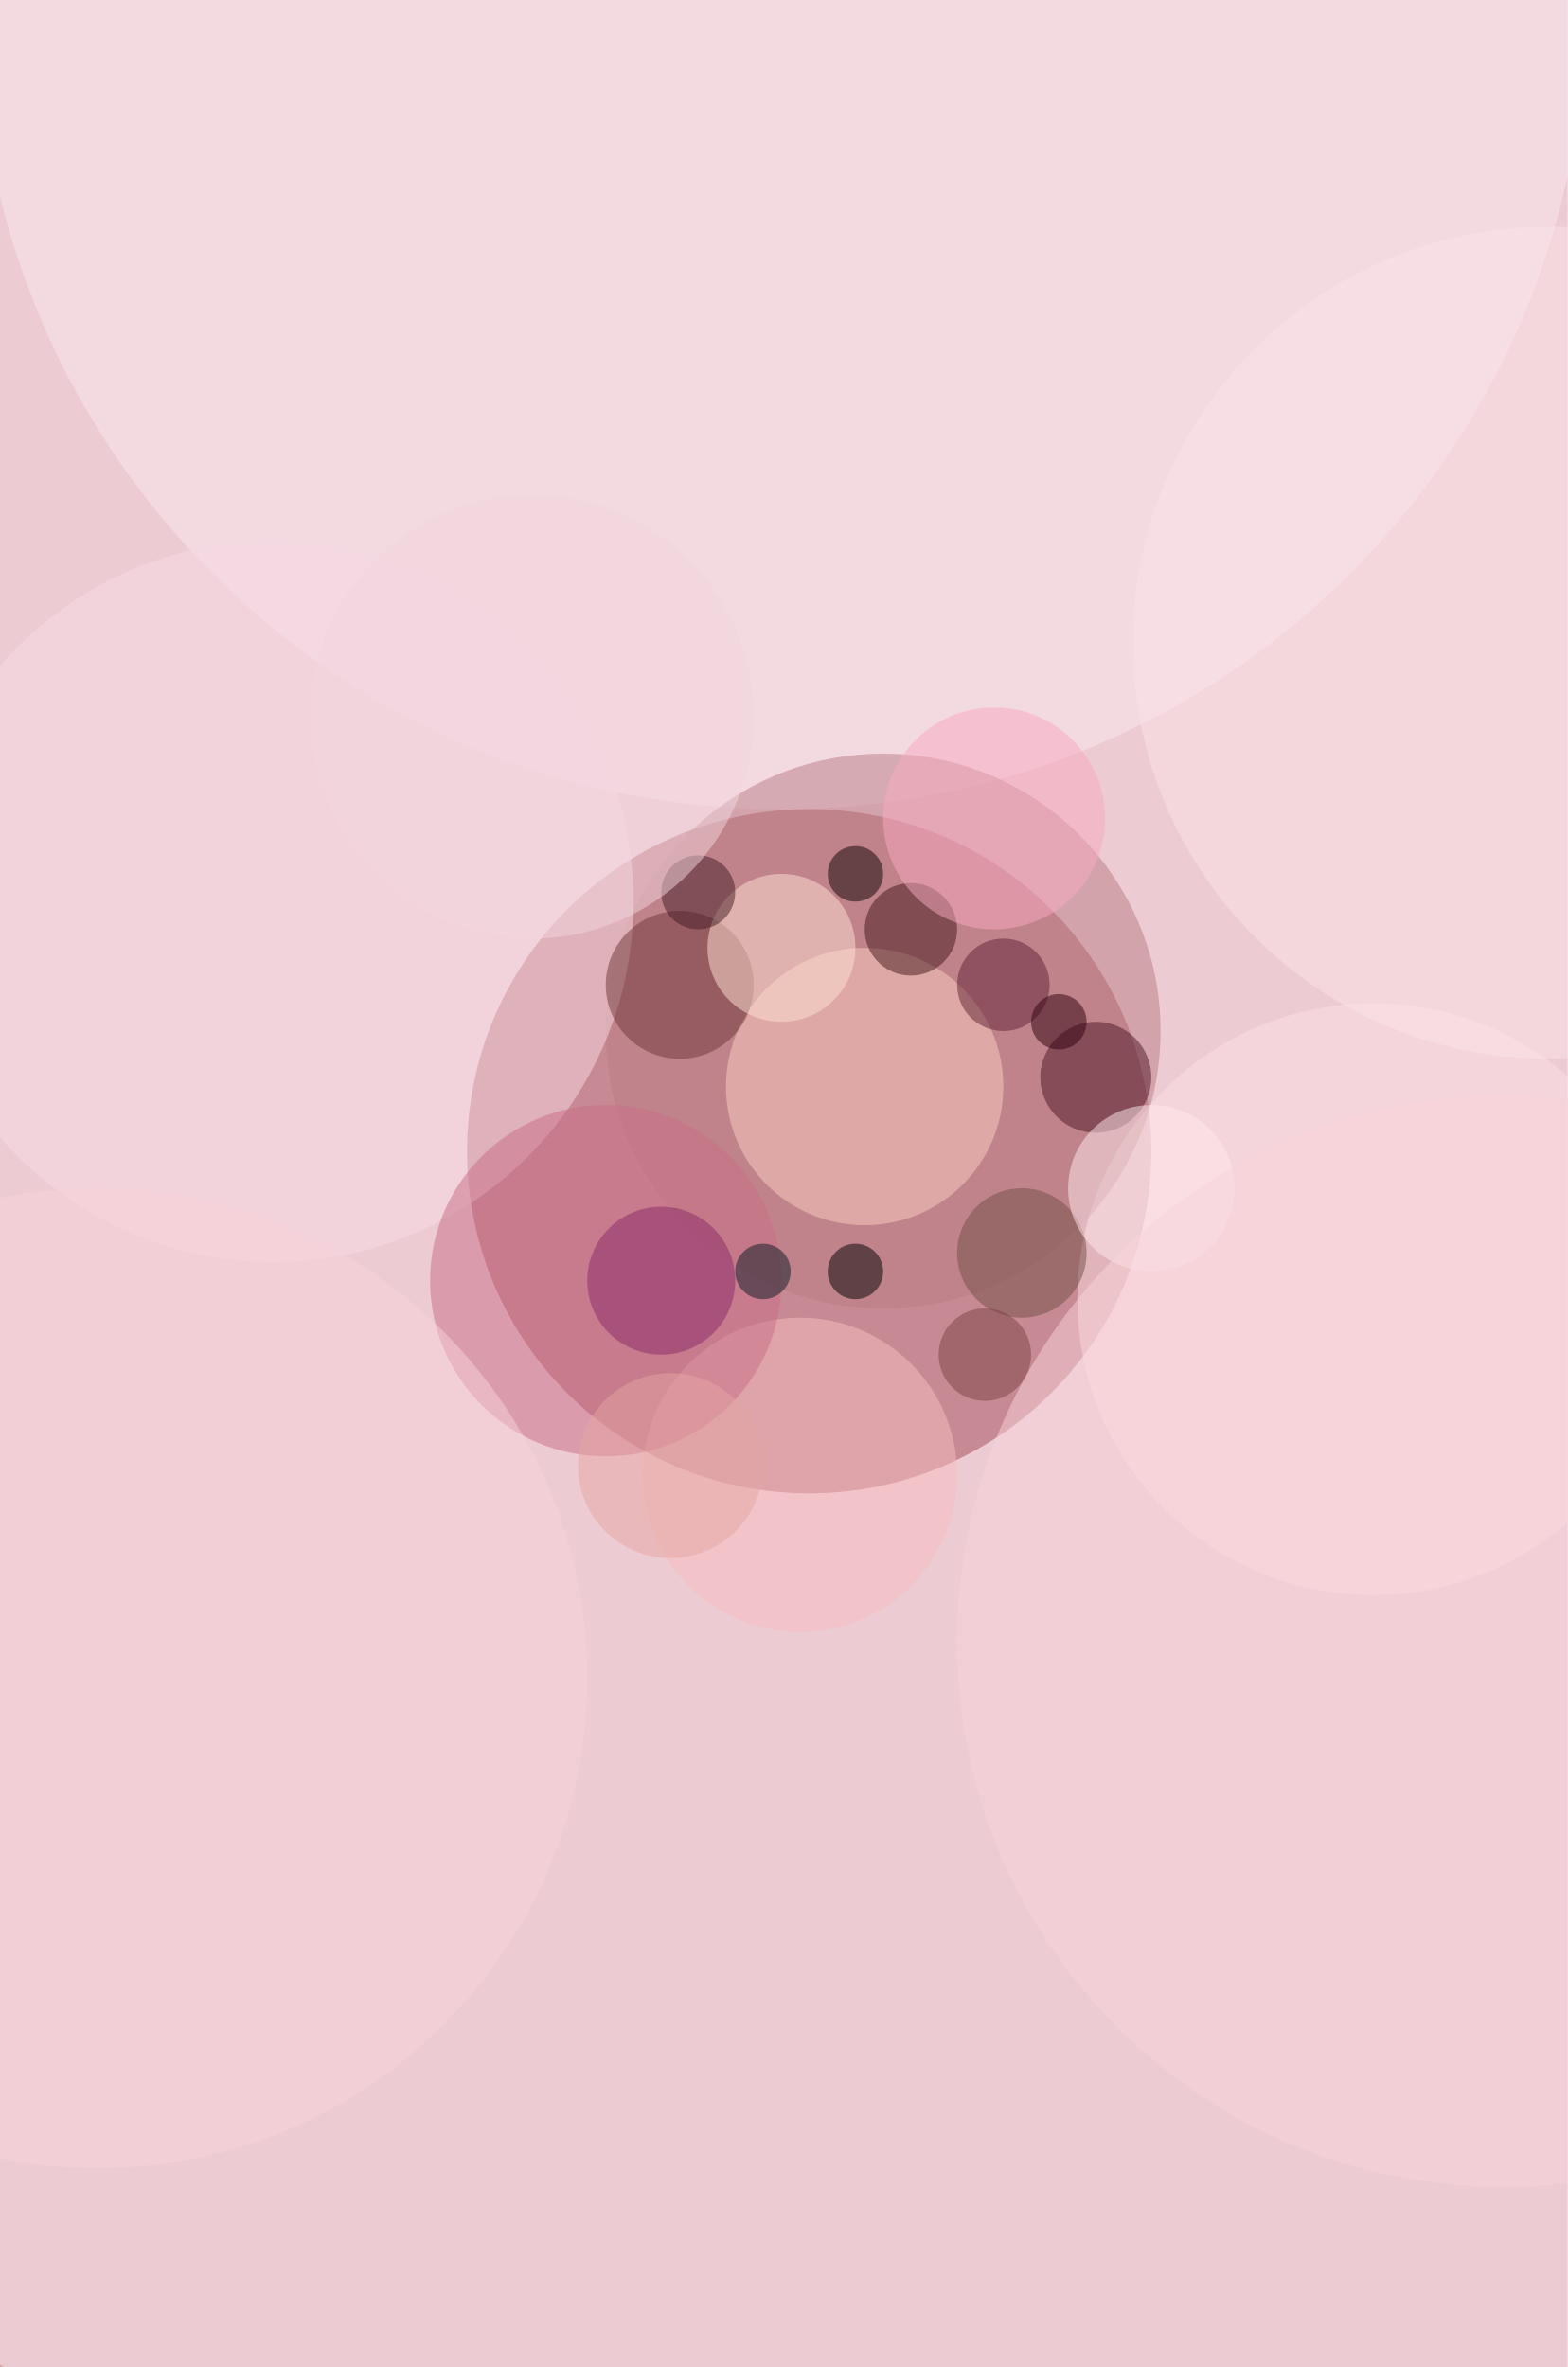
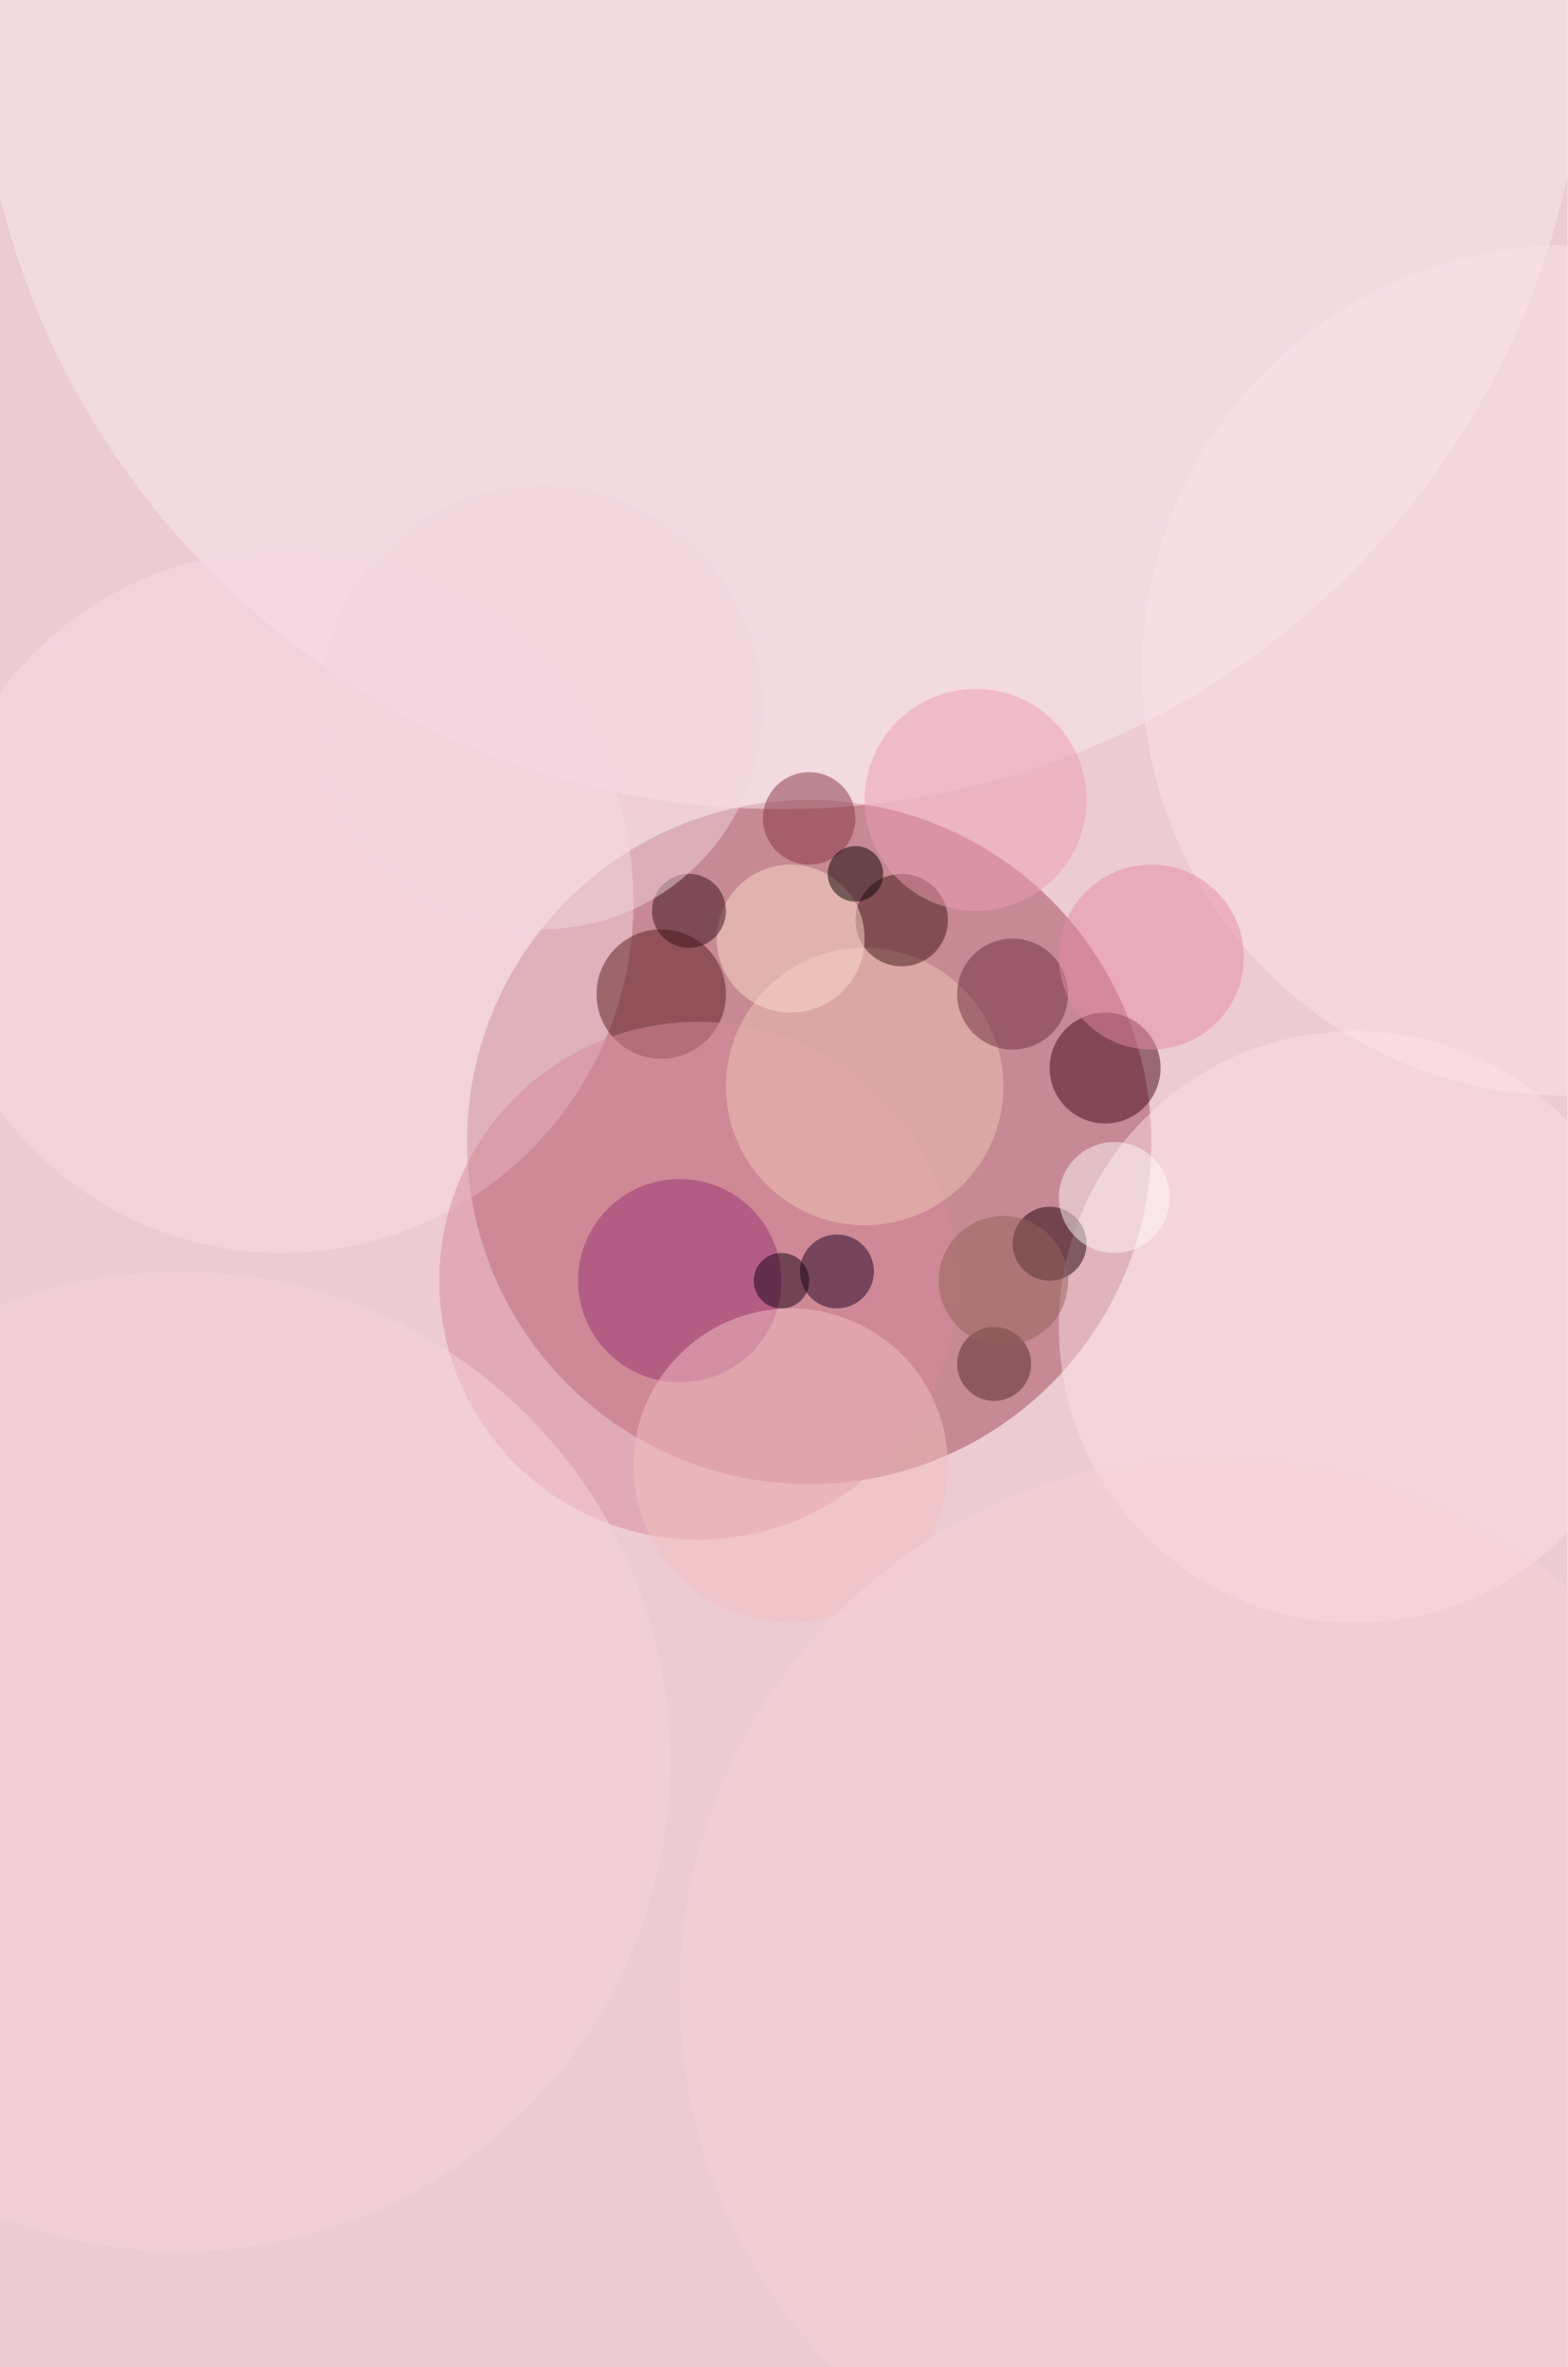
<svg xmlns="http://www.w3.org/2000/svg" width="298" height="450">
  <rect width="100%" height="100%" fill="#b37464" />
  <g fill-opacity=".5" transform="translate(.9 .9)scale(1.75781)">
-     <circle cx="96" cy="108" r="176" fill="#fff" />
-     <circle cx="87" cy="112" r="169" fill="#ffddf5" />
-     <circle cx="87" cy="124" r="37" fill="#a24954" />
+     <circle cx="90" cy="93" r="197" fill="#fff" />
+     <circle cx="121" cy="71" r="224" fill="#ffddf5" />
+     <circle cx="87" cy="123" r="37" fill="#a24954" />
    <circle cx="84" r="87" fill="#fbe8ef" />
-     <circle cx="148" cy="140" r="32" fill="#fde1e4" />
-     <circle cx="95" cy="111" r="30" fill="#bb7c85" />
-     <circle cx="93" cy="117" r="15" fill="#fbcec0" />
-     <circle cx="29" cy="97" r="39" fill="#f9dbe4" />
-     <circle cx="86" cy="159" r="17" fill="#f8bfc3" />
-     <circle cx="73" cy="106" r="8" fill="#6f3639" />
-     <circle cx="118" cy="116" r="6" fill="#4c1626" />
-     <circle cx="84" cy="102" r="8" fill="#ffe2d4" />
-     <circle cx="65" cy="138" r="19" fill="#c86e87" />
-     <circle cx="167" cy="69" r="45" fill="#fae4e8" />
-     <circle cx="98" cy="100" r="5" fill="#43191b" />
-     <circle cx="110" cy="135" r="7" fill="#724e47" />
-     <circle cx="124" cy="128" r="9" fill="#feeaef" />
-     <circle cx="71" cy="138" r="8" fill="#8a2a6b" />
-     <circle cx="108" cy="106" r="5" fill="#612336" />
-     <circle cx="162" cy="177" r="59" fill="#f8d5da" />
-     <circle cx="92" cy="137" r="3" />
-     <circle cx="107" cy="88" r="12" fill="#f9abc0" />
-     <circle cx="92" cy="94" r="3" fill="#0c0000" />
-     <circle cx="75" cy="96" r="4" fill="#431d24" />
-     <circle cx="106" cy="146" r="5" fill="#7b4544" />
-     <circle cx="72" cy="158" r="10" fill="#e5a6a3" />
-     <circle cx="57" cy="77" r="24" fill="#f3d6de" />
-     <circle cx="82" cy="137" r="3" fill="#0b1b24" />
-     <circle cx="10" cy="181" r="53" fill="#f8d3db" />
-     <circle cx="114" cy="110" r="3" fill="#2e000e" />
+     <circle cx="146" cy="143" r="32" fill="#fde0e4" />
+     <circle cx="30" cy="97" r="38" fill="#f9dbe5" />
+     <circle cx="119" cy="115" r="6" fill="#44061b" />
+     <circle cx="71" cy="107" r="7" fill="#5b1d1f" />
+     <circle cx="75" cy="138" r="28" fill="#d88a9b" />
+     <circle cx="73" cy="138" r="11" fill="#983374" />
+     <circle cx="93" cy="117" r="15" fill="#f1c7b7" />
+     <circle cx="85" cy="158" r="17" fill="#f5c0c2" />
+     <circle cx="97" cy="99" r="5" fill="#3e1517" />
+     <circle cx="113" cy="134" r="4" fill="#1f000a" />
+     <circle cx="169" cy="72" r="46" fill="#fbe4e8" />
+     <circle cx="90" cy="137" r="4" fill="#1d0123" />
+     <circle cx="109" cy="107" r="6" fill="#6e2c3e" />
+     <circle cx="105" cy="86" r="12" fill="#ef9eb3" />
+     <circle cx="87" cy="88" r="5" fill="#873543" />
+     <circle cx="85" cy="101" r="8" fill="#fcdecc" />
+     <circle cx="92" cy="94" r="3" fill="#0b0000" />
+     <circle cx="74" cy="98" r="4" fill="#360f16" />
+     <circle cx="124" cy="103" r="10" fill="#e78ba4" />
+     <circle cx="131" cy="215" r="58" fill="#f9d2d7" />
+     <circle cx="120" cy="129" r="6" fill="#fff6fb" />
+     <circle cx="107" cy="147" r="4" fill="#57282d" />
+     <circle cx="58" cy="76" r="24" fill="#f3d7de" />
+     <circle cx="84" cy="138" r="3" fill="#140013" />
+     <circle cx="19" cy="190" r="53" fill="#f8d2da" />
+     <circle cx="108" cy="138" r="7" fill="#95625b" />
  </g>
</svg>
